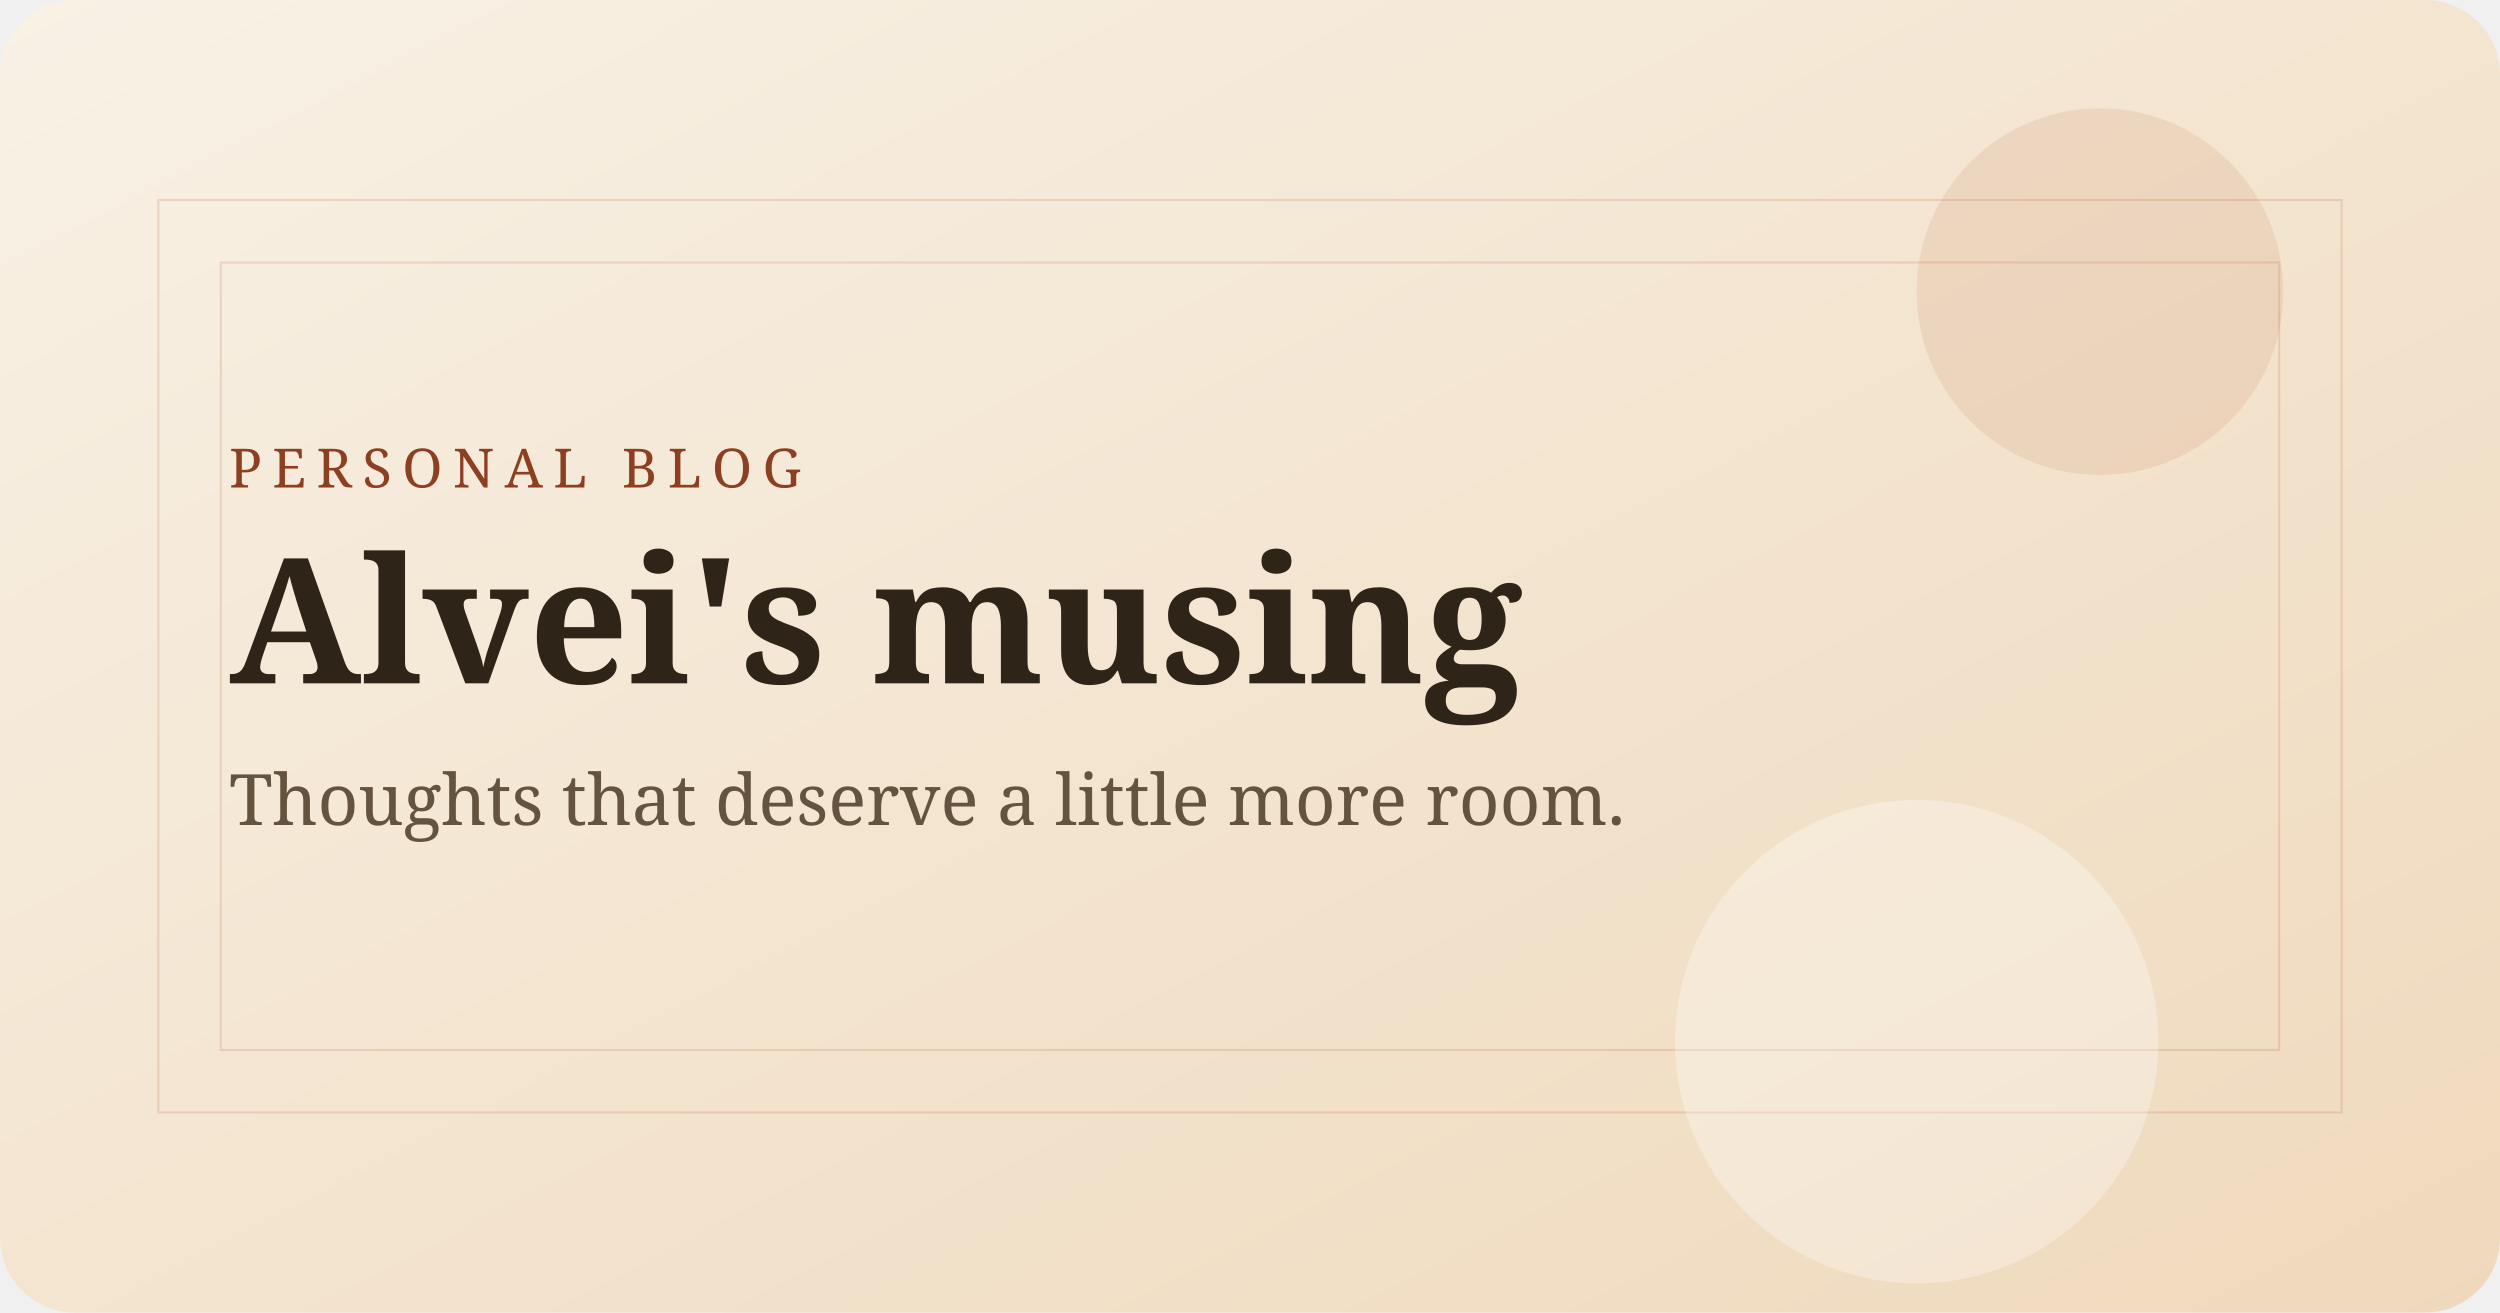
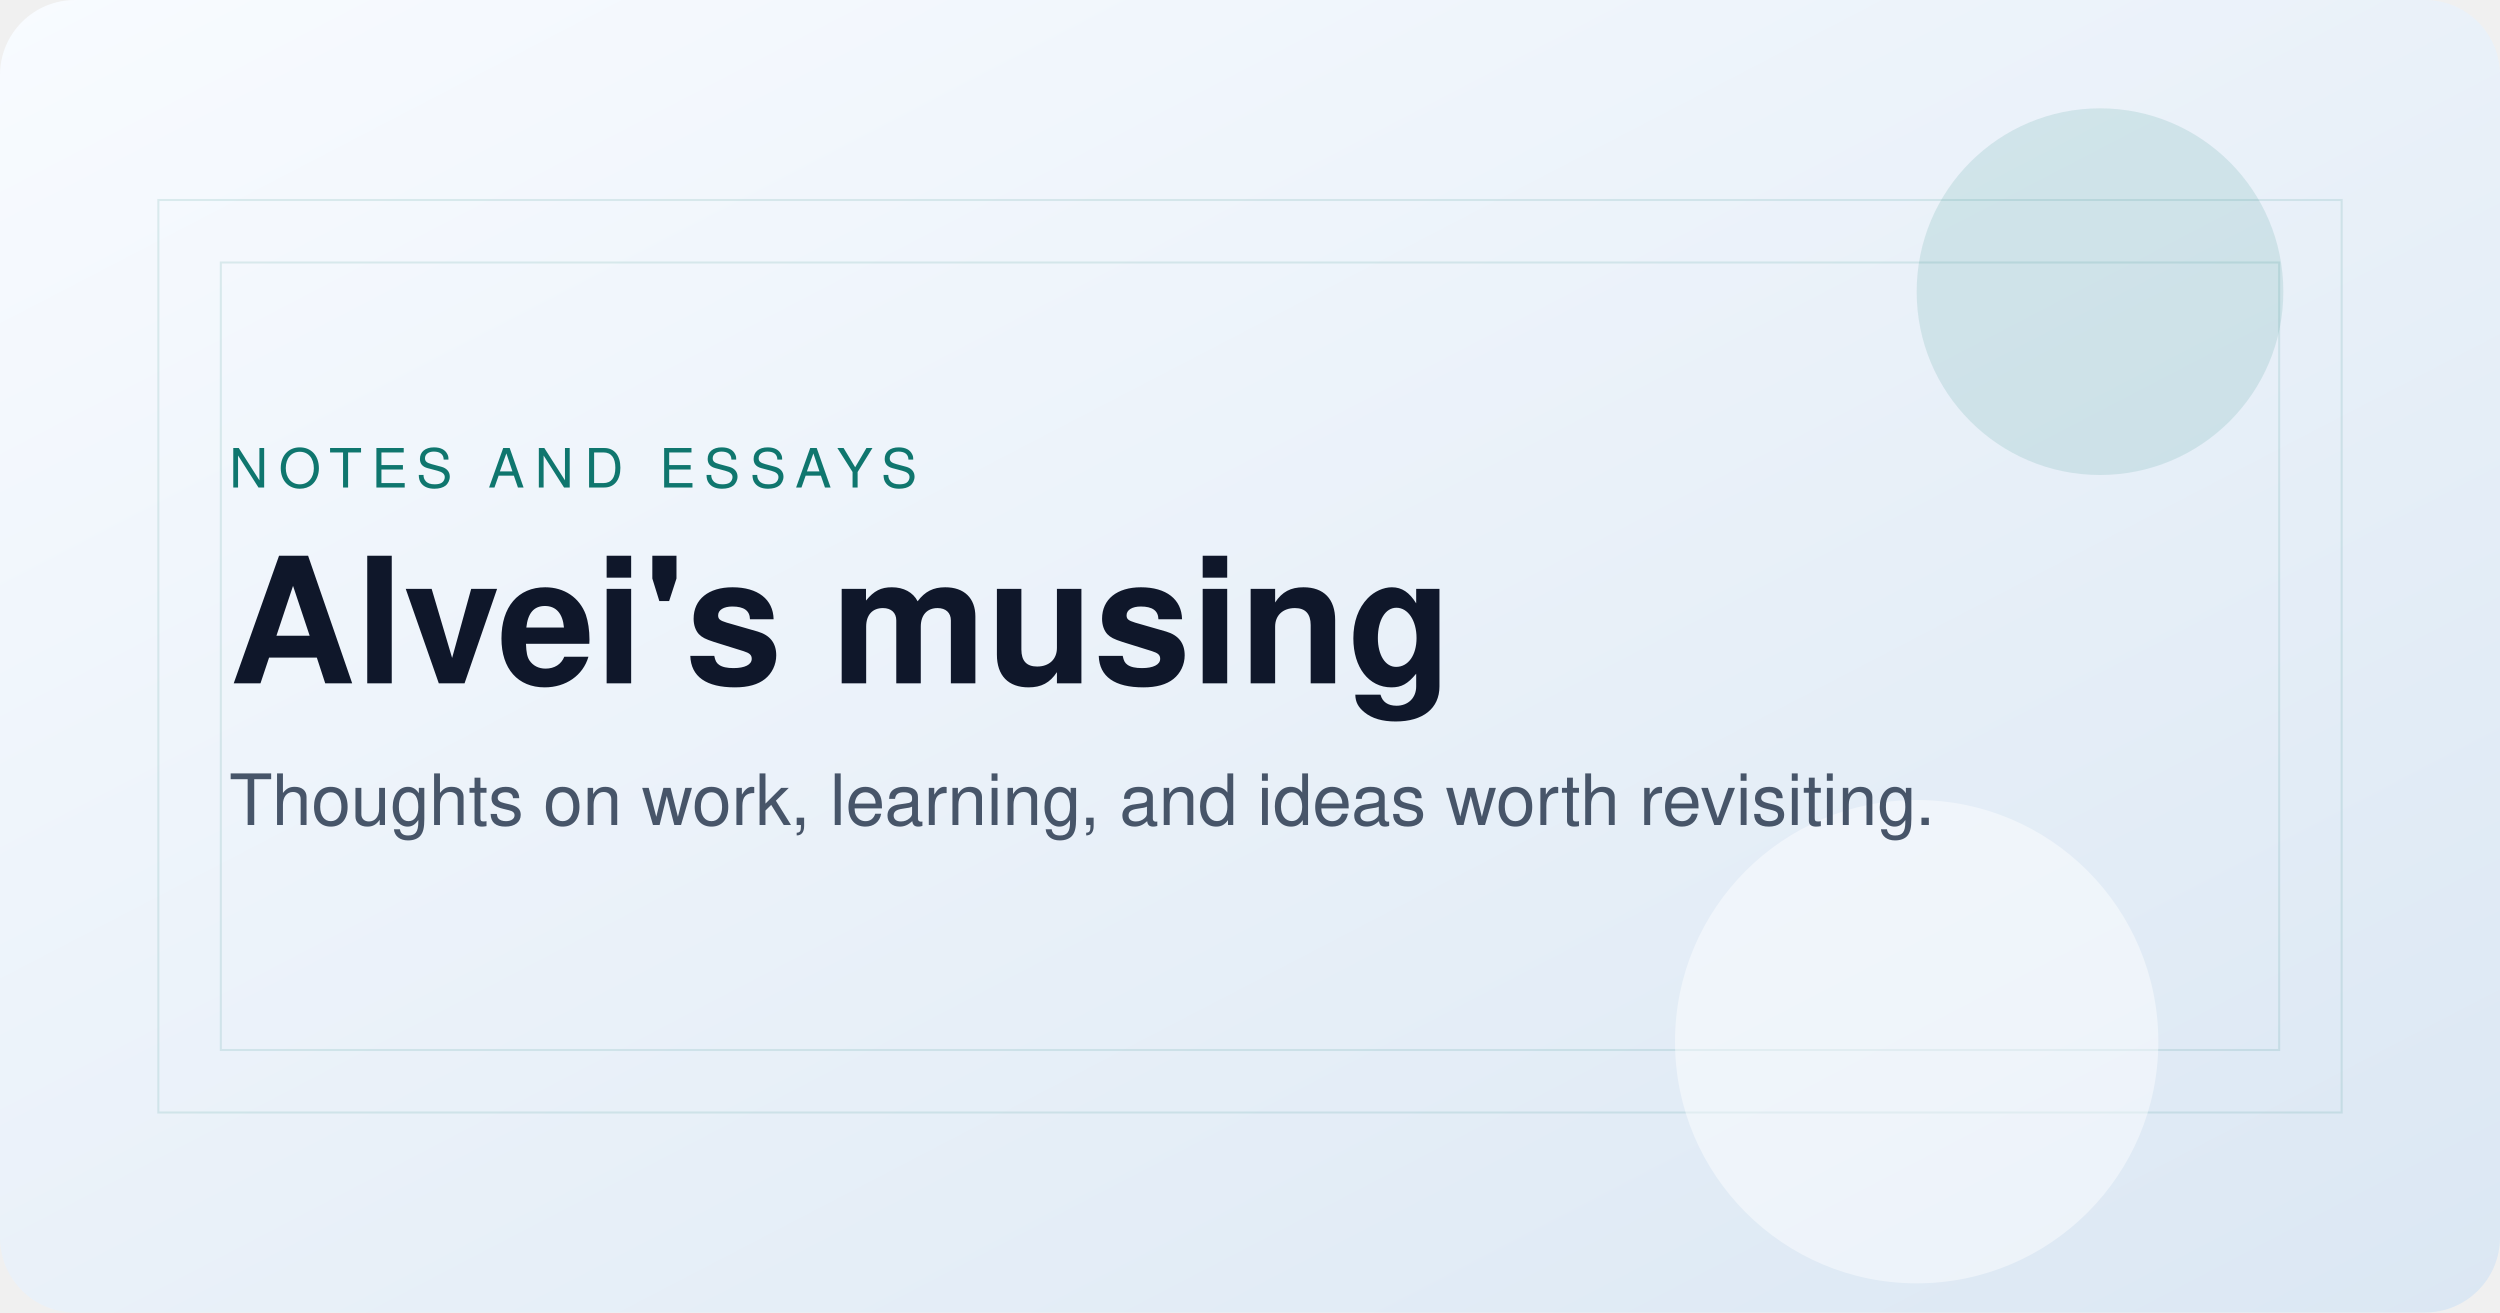
<svg xmlns="http://www.w3.org/2000/svg" viewBox="0 0 1200 630" role="img" aria-labelledby="title desc">
  <defs>
    <linearGradient id="bg" x1="0%" y1="0%" x2="100%" y2="100%">
-       <stop offset="0%" stop-color="#f8f1e5" />
-       <stop offset="100%" stop-color="#efd9bc" />
+       <stop offset="0%" stop-color="#f8fbff" />
+       <stop offset="100%" stop-color="#dbe7f3" />
    </linearGradient>
  </defs>
  <rect width="1200" height="630" fill="url(#bg)" rx="36" />
-   <g fill="none" stroke="#b85c38" stroke-opacity="0.18">
+   <g fill="none" stroke="#0f766e" stroke-opacity="0.12">
    <path d="M76 96h1048v438H76z" />
    <path d="M106 126h988v378H106z" />
  </g>
-   <circle cx="1008" cy="140" r="88" fill="#b85c38" fill-opacity="0.12" />
-   <circle cx="920" cy="500" r="116" fill="#fff" fill-opacity="0.3" />
-   <text x="110" y="234" fill="#8d3f21" font-size="26" font-family="Georgia, serif" letter-spacing="5">PERSONAL BLOG</text>
-   <text x="110" y="328" fill="#2f2418" font-size="84" font-weight="700" font-family="Georgia, serif">Alvei's musing</text>
-   <text x="110" y="396" fill="#64533f" font-size="34" font-family="Georgia, serif">Thoughts that deserve a little more room.</text>
+   <circle cx="1008" cy="140" r="88" fill="#0f766e" fill-opacity="0.12" />
+   <circle cx="920" cy="500" r="116" fill="#ffffff" fill-opacity="0.45" />
+   <text x="110" y="234" fill="#0f766e" font-size="26" font-family="Helvetica, Arial, sans-serif" letter-spacing="5">NOTES AND ESSAYS</text>
+   <text x="110" y="328" fill="#0f172a" font-size="84" font-weight="700" font-family="Helvetica, Arial, sans-serif">Alvei's musing</text>
+   <text x="110" y="396" fill="#475569" font-size="34" font-family="Helvetica, Arial, sans-serif">Thoughts on work, learning, and ideas worth revisiting.</text>
</svg>
